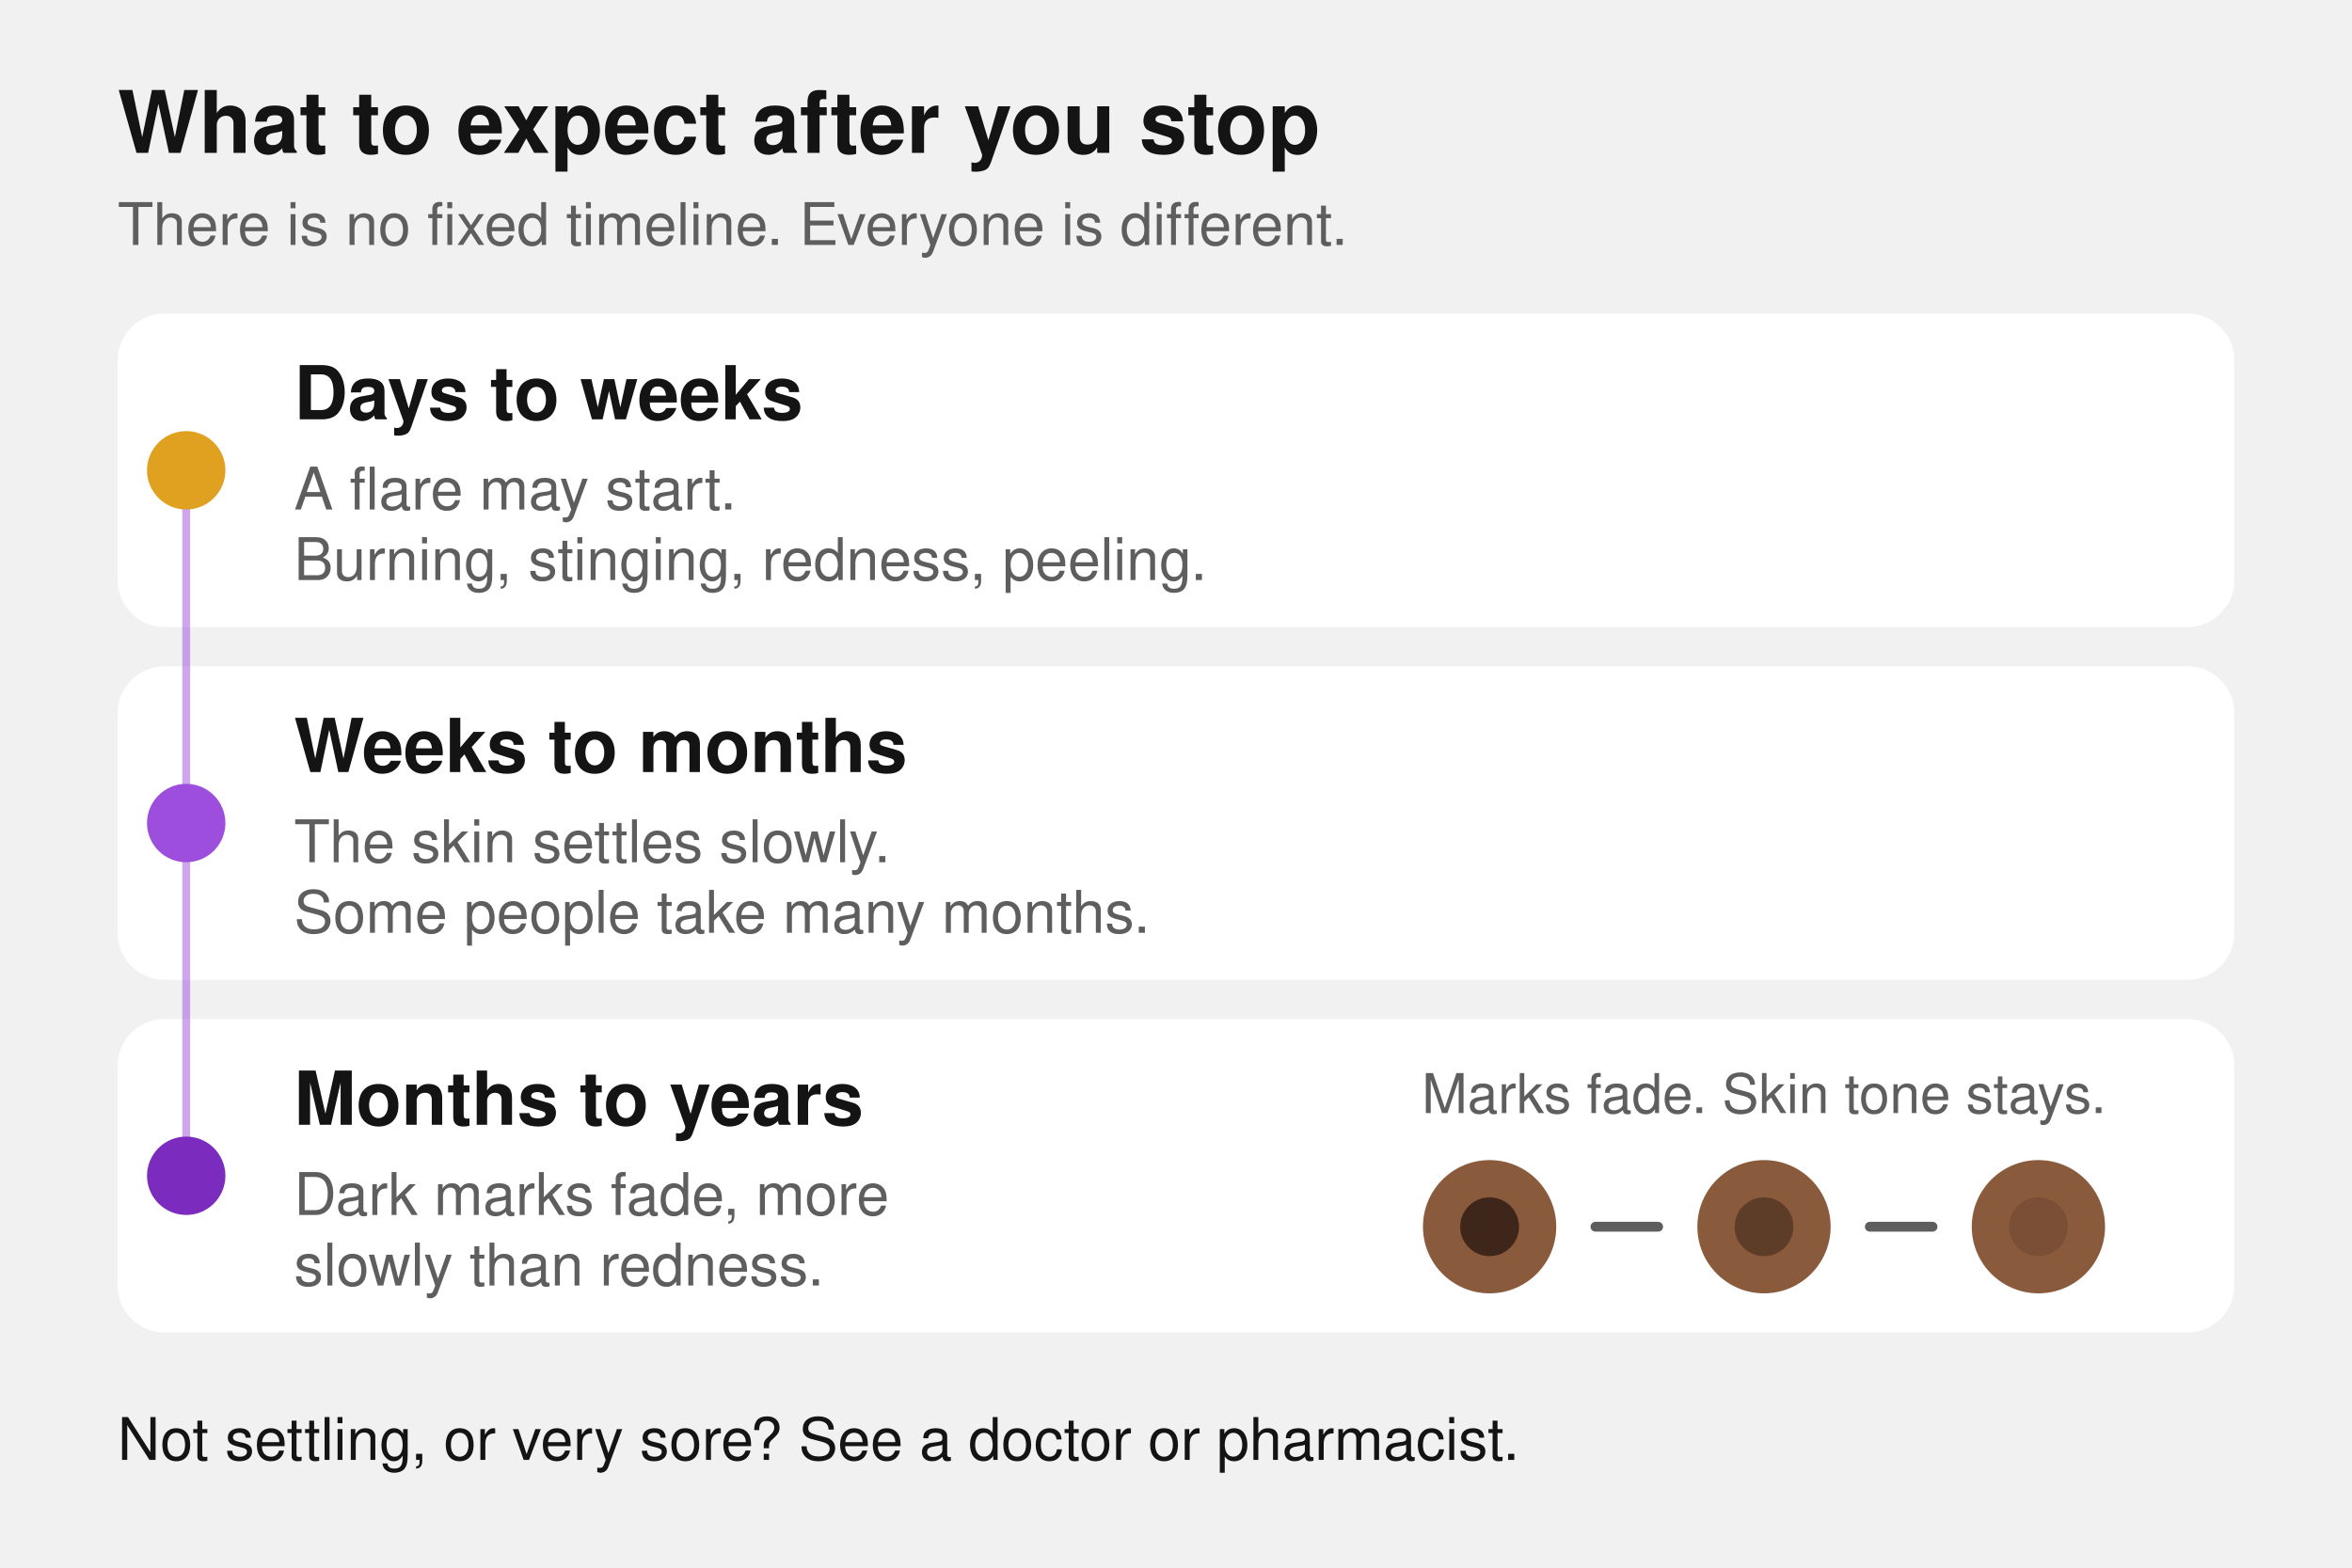
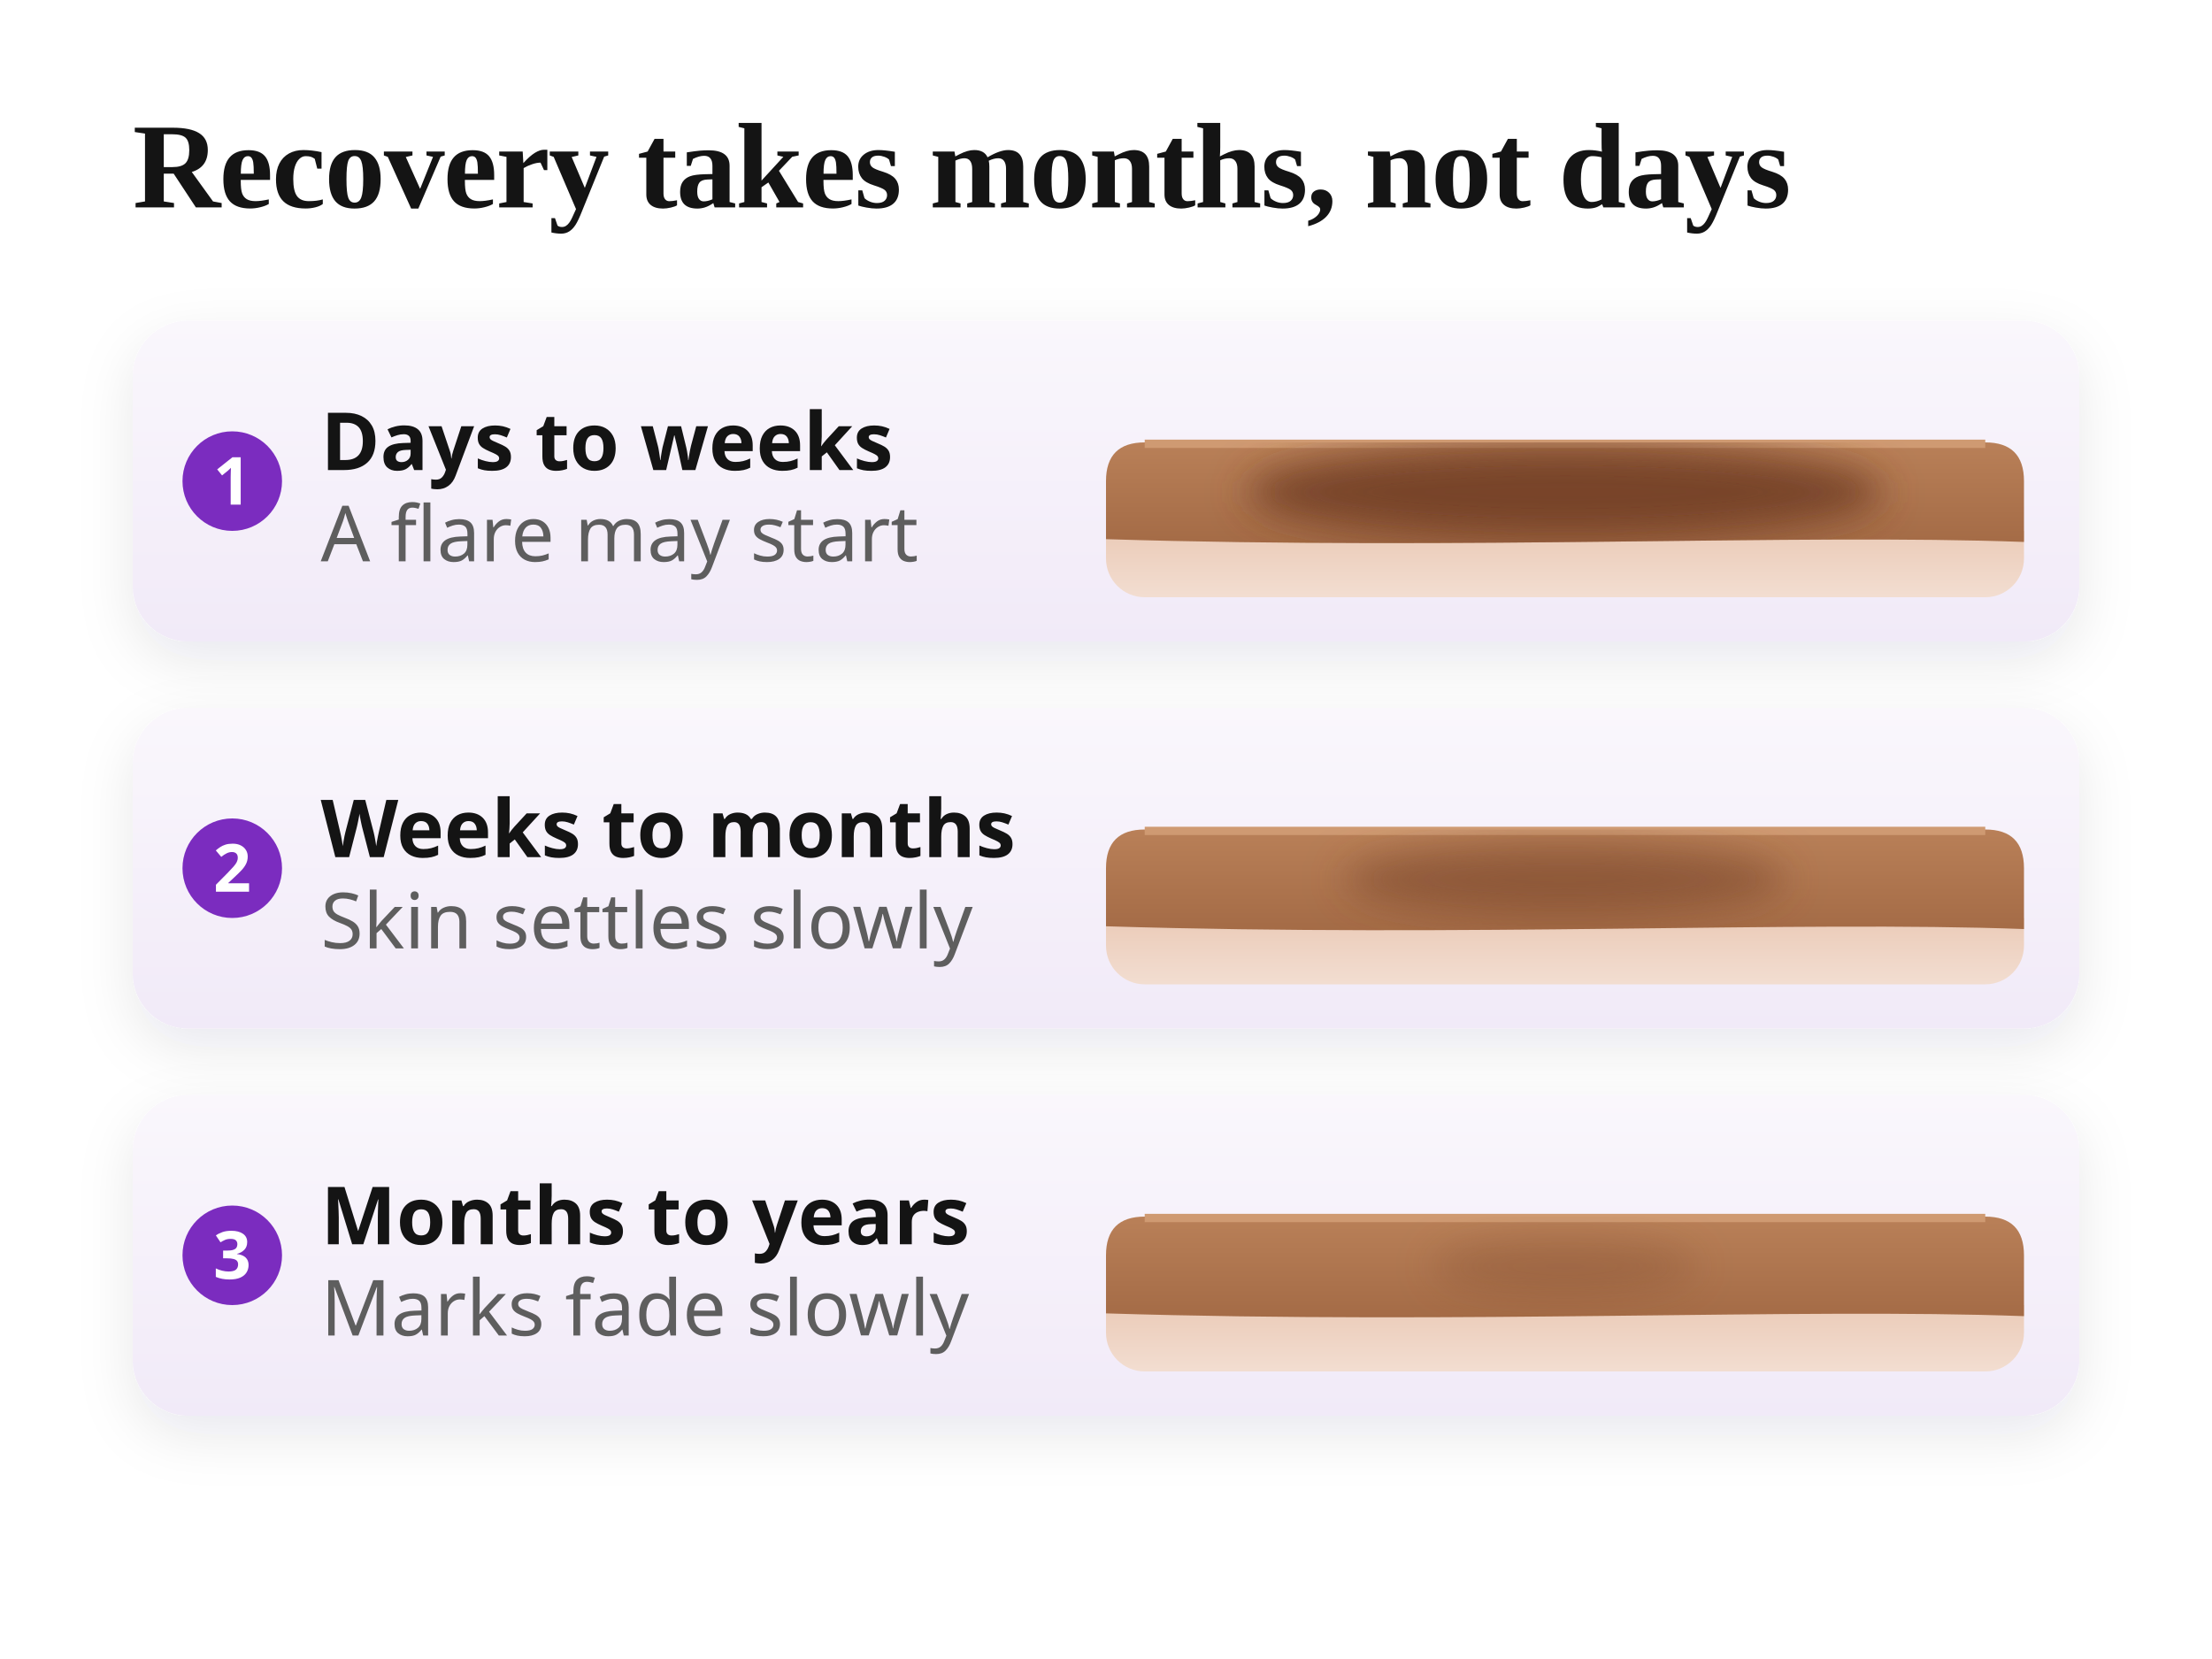
- <svg xmlns="http://www.w3.org/2000/svg" viewBox="0 0 1200 800" width="1200" height="800" font-family="Helvetica, Arial, sans-serif">
-   <rect width="1200" height="800" fill="#f1f1f1" />
-   <text x="60" y="78" font-size="44" font-weight="700" fill="#141414">What to expect after you stop</text>
-   <text x="60" y="125" font-size="30" fill="#5e5e5e">There is no fixed timeline. Everyone is different.</text>
-   <rect x="60" y="160" width="1080" height="160" rx="24" fill="#ffffff" />
-   <rect x="60" y="340" width="1080" height="160" rx="24" fill="#ffffff" />
-   <rect x="60" y="520" width="1080" height="160" rx="24" fill="#ffffff" />
-   <line x1="95" y1="240" x2="95" y2="600" stroke="#9d4edd" stroke-width="4" stroke-opacity="0.5" />
-   <circle cx="95" cy="240" r="20" fill="#e0a020" />
-   <text x="150" y="214" font-size="38" font-weight="700" fill="#141414">Days to weeks</text>
-   <text x="150" y="260" font-size="30" fill="#5e5e5e">A flare may start.</text>
-   <text x="150" y="296" font-size="30" fill="#5e5e5e">Burning, stinging, redness, peeling.</text>
-   <circle cx="95" cy="420" r="20" fill="#9d4edd" />
-   <text x="150" y="394" font-size="38" font-weight="700" fill="#141414">Weeks to months</text>
-   <text x="150" y="440" font-size="30" fill="#5e5e5e">The skin settles slowly.</text>
-   <text x="150" y="476" font-size="30" fill="#5e5e5e">Some people take many months.</text>
-   <circle cx="95" cy="600" r="20" fill="#7b2cbf" />
-   <text x="150" y="574" font-size="38" font-weight="700" fill="#141414">Months to years</text>
-   <text x="150" y="620" font-size="30" fill="#5e5e5e">Dark marks fade, more</text>
-   <text x="150" y="656" font-size="30" fill="#5e5e5e">slowly than redness.</text>
-   <g>
-     <text x="900" y="568" font-size="28" text-anchor="middle" fill="#5e5e5e">Marks fade. Skin tone stays.</text>
-     <circle cx="760" cy="626" r="34" fill="#8a5a3c" />
-     <circle cx="760" cy="626" r="15" fill="#3b2418" opacity="0.95" />
-     <circle cx="900" cy="626" r="34" fill="#8a5a3c" />
-     <circle cx="900" cy="626" r="15" fill="#3b2418" opacity="0.55" />
-     <circle cx="1040" cy="626" r="34" fill="#8a5a3c" />
-     <circle cx="1040" cy="626" r="15" fill="#3b2418" opacity="0.2" />
-     <path d="M814 626 H846 M954 626 H986" stroke="#5e5e5e" stroke-width="5" stroke-linecap="round" />
+ <svg xmlns="http://www.w3.org/2000/svg" viewBox="0 0 1600 1200" width="1600" height="1200">
+   <defs>
+     <linearGradient id="epi" x1="0" y1="0" x2="0" y2="1">
+       <stop offset="0" stop-color="#B98058" />
+       <stop offset="1" stop-color="#A46B46" />
+     </linearGradient>
+     <linearGradient id="derm" x1="0" y1="0" x2="0" y2="1">
+       <stop offset="0" stop-color="#EBCBB8" />
+       <stop offset="1" stop-color="#F4E2D7" />
+     </linearGradient>
+     <linearGradient id="air" x1="0" y1="0" x2="0" y2="1">
+       <stop offset="0" stop-color="#FAF7FC" />
+       <stop offset="1" stop-color="#F1EAF8" />
+     </linearGradient>
+     <linearGradient id="air2" x1="0" y1="0" x2="0" y2="1">
+       <stop offset="0" stop-color="#FFFFFF" />
+       <stop offset="1" stop-color="#FFFFFF" />
+     </linearGradient>
+     <filter id="soft" x="-80%" y="-200%" width="260%" height="500%">
+       <feGaussianBlur stdDeviation="14" />
+     </filter>
+     <filter id="lift" x="-10%" y="-20%" width="120%" height="150%">
+       <feDropShadow dx="0" dy="14" stdDeviation="20" flood-color="#2B1640" flood-opacity="0.09" />
+     </filter>
+     <clipPath id="tile1">
+       <rect x="800" y="264" width="664" height="168" rx="28" />
+     </clipPath>
+     <clipPath id="epi1">
+       <path d="M800 348 Q 800 320 828 320 L 1436 320 Q 1464 320 1464 348 L 1464 392 C 1300 386, 1060 398, 800 390 Z" />
+     </clipPath>
+     <clipPath id="tile2">
+       <rect x="800" y="544" width="664" height="168" rx="28" />
+     </clipPath>
+     <clipPath id="epi2">
+       <path d="M800 628 Q 800 600 828 600 L 1436 600 Q 1464 600 1464 628 L 1464 672 C 1300 666, 1060 678, 800 670 Z" />
+     </clipPath>
+     <clipPath id="tile3">
+       <rect x="800" y="824" width="664" height="168" rx="28" />
+     </clipPath>
+     <clipPath id="epi3">
+       <path d="M800 908 Q 800 880 828 880 L 1436 880 Q 1464 880 1464 908 L 1464 952 C 1300 946, 1060 958, 800 950 Z" />
+     </clipPath>
+   </defs>
+   <rect width="1600" height="1200" fill="#FFFFFF" />
+   <text x="96" y="150" font-family="Source Serif 4" font-weight="600" font-size="88" fill="#141414" letter-spacing="-1">Recovery takes months, not days</text>
+   <g filter="url(#lift)">
+     <rect x="96" y="232" width="1408" height="232" rx="40" fill="url(#air)" />
  </g>
-   <text x="60" y="745" font-size="30" fill="#141414">Not settling, or very sore? See a doctor or pharmacist.</text>
+   <circle cx="168" cy="348" r="36" fill="#7B2CBF" />
+   <text x="168" y="365" font-family="Archivo" font-weight="600" font-size="48" text-anchor="middle" fill="#FFFFFF">1</text>
+   <text x="232" y="340" font-family="Archivo" font-weight="600" font-size="58" fill="#141414">Days to weeks</text>
+   <text x="232" y="406" font-family="Archivo" font-weight="400" font-size="56" fill="#5E5E5E">A flare may start</text>
+   <g clip-path="url(#tile1)">
+     <rect x="800" y="384" width="664" height="60" fill="url(#derm)" />
+     <path d="M800 348 Q 800 320 828 320 L 1436 320 Q 1464 320 1464 348 L 1464 392 C 1300 386, 1060 398, 800 390 Z" fill="url(#epi)" />
+     <path d="M828 321 L 1436 321" stroke="#CF9A72" stroke-width="6" fill="none" />
+     <g clip-path="url(#epi1)">
+       <ellipse cx="1132" cy="356" rx="230" ry="34" fill="#6E3A22" opacity="0.85" filter="url(#soft)" />
+     </g>
+   </g>
+   <g filter="url(#lift)">
+     <rect x="96" y="512" width="1408" height="232" rx="40" fill="url(#air)" />
+   </g>
+   <circle cx="168" cy="628" r="36" fill="#7B2CBF" />
+   <text x="168" y="645" font-family="Archivo" font-weight="600" font-size="48" text-anchor="middle" fill="#FFFFFF">2</text>
+   <text x="232" y="620" font-family="Archivo" font-weight="600" font-size="58" fill="#141414">Weeks to months</text>
+   <text x="232" y="686" font-family="Archivo" font-weight="400" font-size="56" fill="#5E5E5E">Skin settles slowly</text>
+   <g clip-path="url(#tile2)">
+     <rect x="800" y="664" width="664" height="60" fill="url(#derm)" />
+     <path d="M800 628 Q 800 600 828 600 L 1436 600 Q 1464 600 1464 628 L 1464 672 C 1300 666, 1060 678, 800 670 Z" fill="url(#epi)" />
+     <path d="M828 601 L 1436 601" stroke="#CF9A72" stroke-width="6" fill="none" />
+     <g clip-path="url(#epi2)">
+       <ellipse cx="1132" cy="636" rx="160" ry="26" fill="#6E3A22" opacity="0.5" filter="url(#soft)" />
+     </g>
+   </g>
+   <g filter="url(#lift)">
+     <rect x="96" y="792" width="1408" height="232" rx="40" fill="url(#air)" />
+   </g>
+   <circle cx="168" cy="908" r="36" fill="#7B2CBF" />
+   <text x="168" y="925" font-family="Archivo" font-weight="600" font-size="48" text-anchor="middle" fill="#FFFFFF">3</text>
+   <text x="232" y="900" font-family="Archivo" font-weight="600" font-size="58" fill="#141414">Months to years</text>
+   <text x="232" y="966" font-family="Archivo" font-weight="400" font-size="56" fill="#5E5E5E">Marks fade slowly</text>
+   <g clip-path="url(#tile3)">
+     <rect x="800" y="944" width="664" height="60" fill="url(#derm)" />
+     <path d="M800 908 Q 800 880 828 880 L 1436 880 Q 1464 880 1464 908 L 1464 952 C 1300 946, 1060 958, 800 950 Z" fill="url(#epi)" />
+     <path d="M828 881 L 1436 881" stroke="#CF9A72" stroke-width="6" fill="none" />
+     <g clip-path="url(#epi3)">
+       <ellipse cx="1132" cy="916" rx="96" ry="20" fill="#6E3A22" opacity="0.26" filter="url(#soft)" />
+     </g>
+   </g>
</svg>
